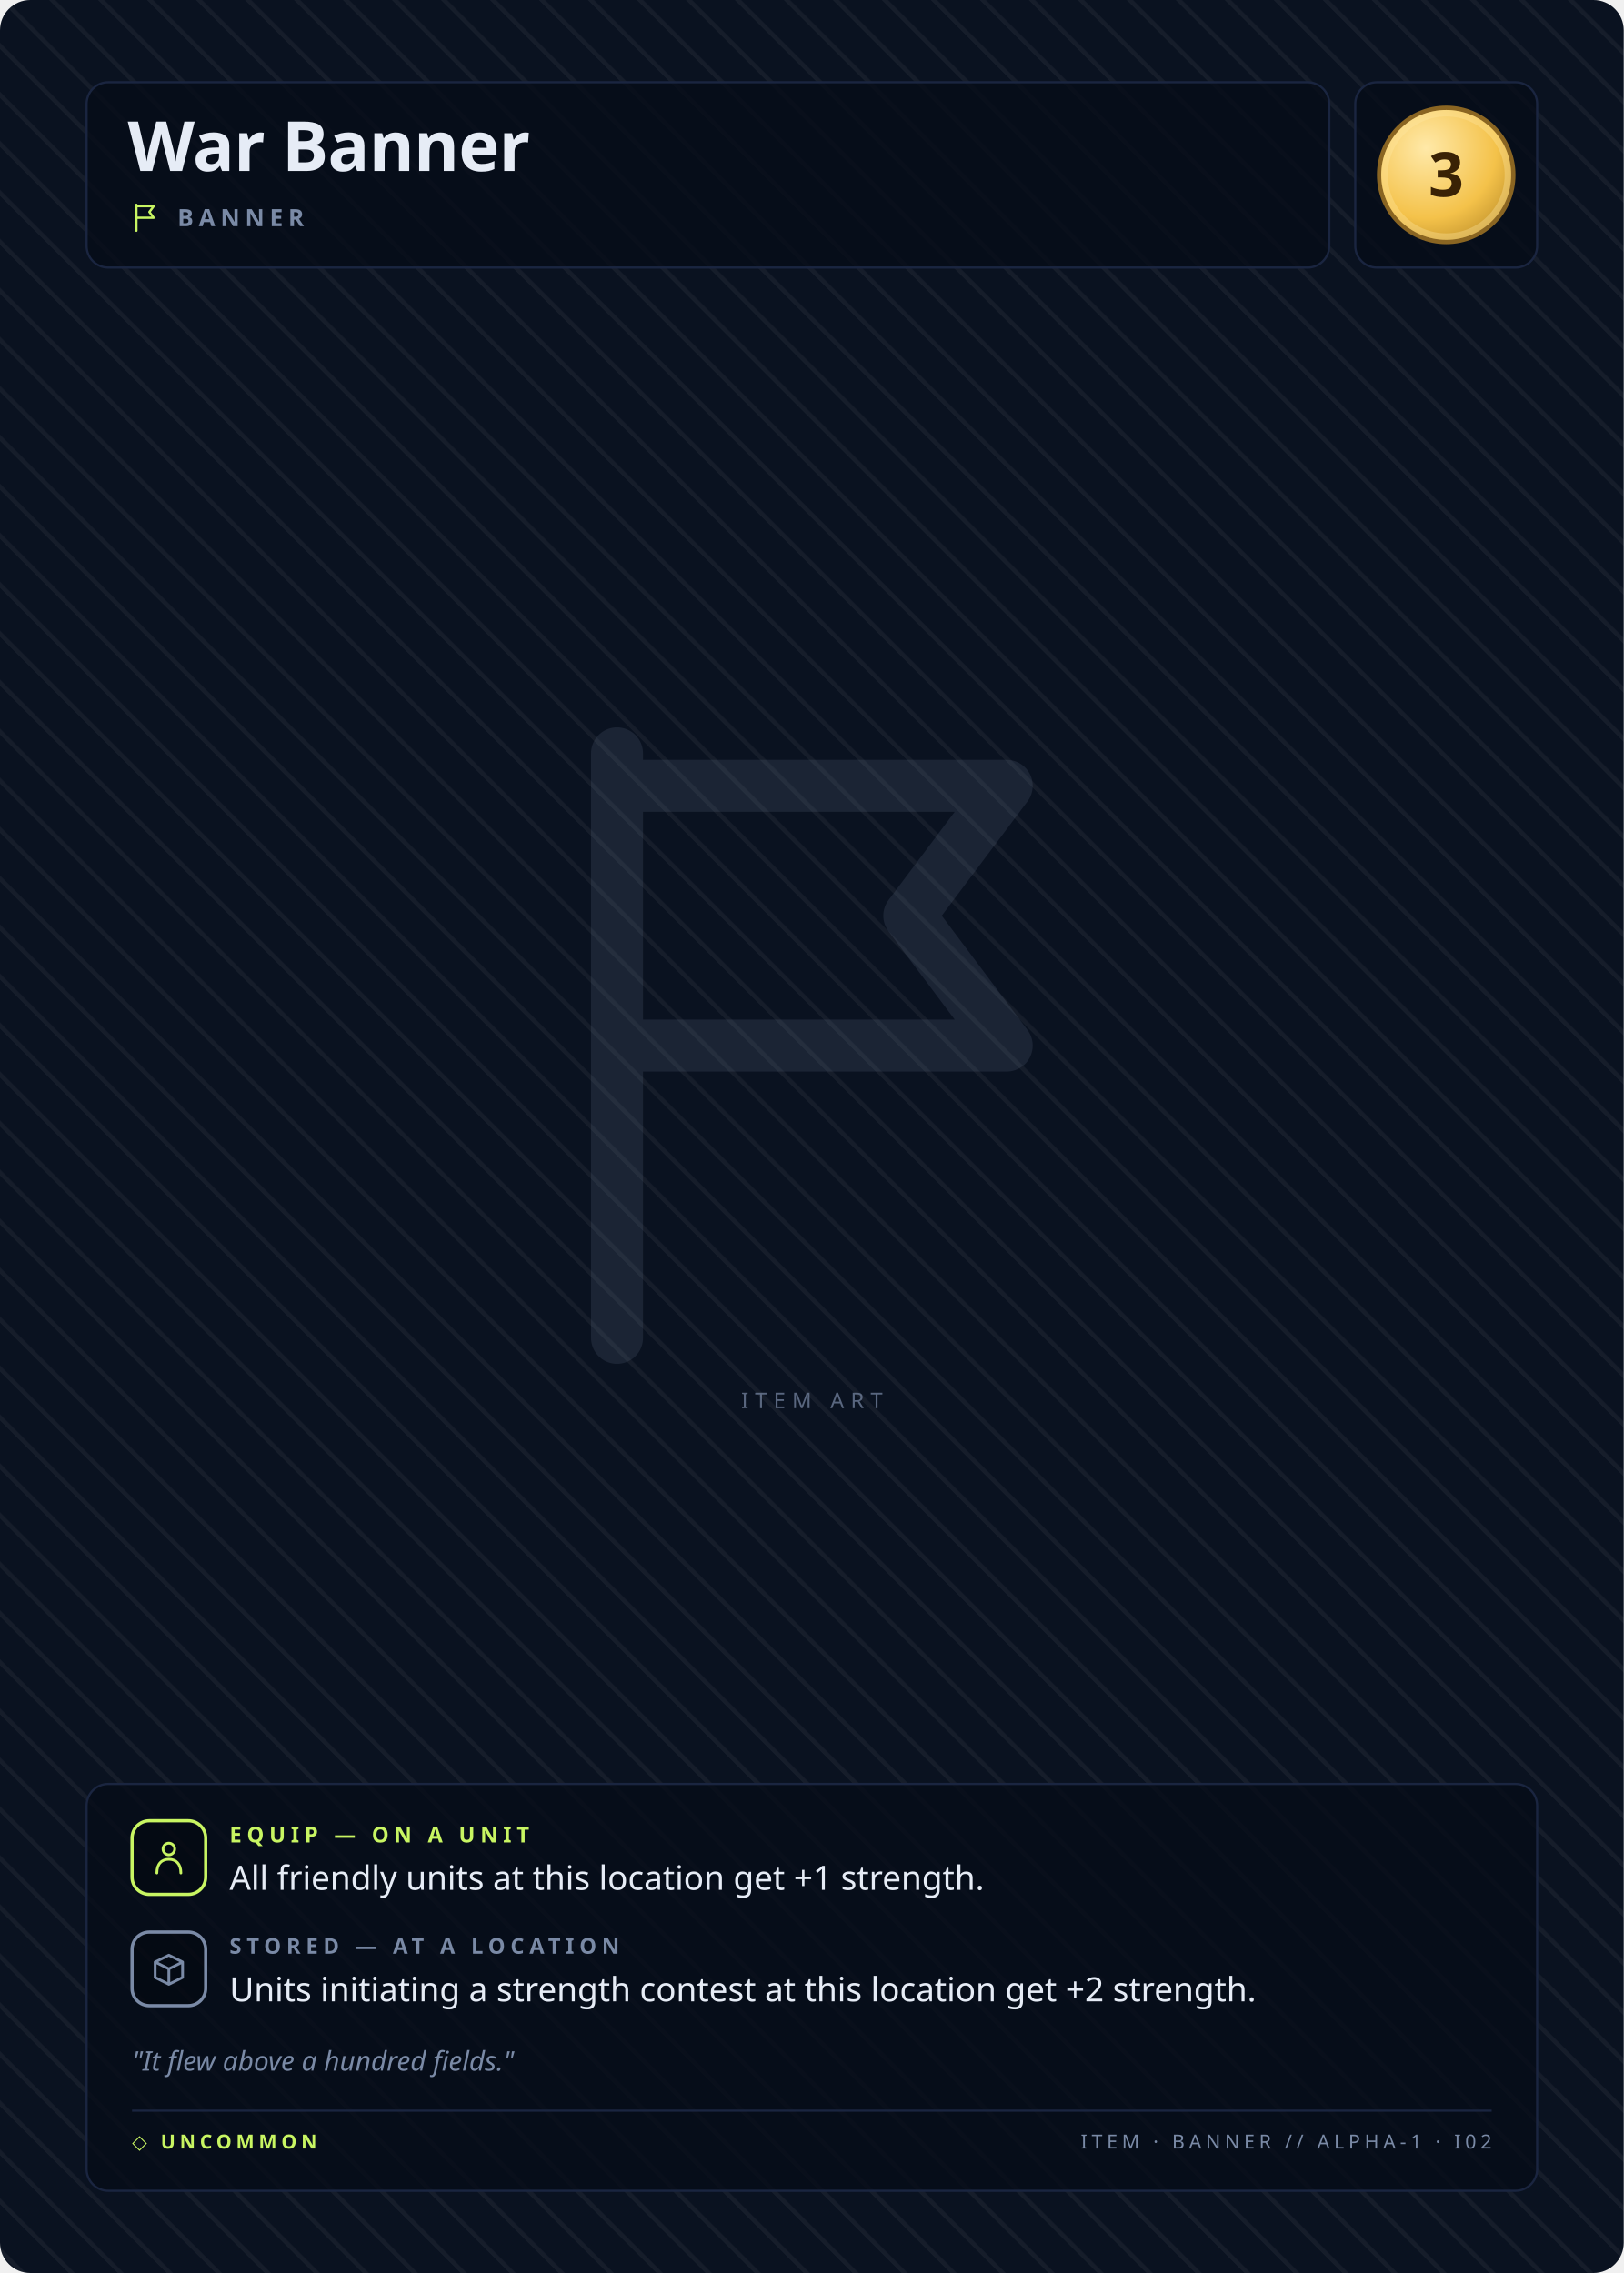
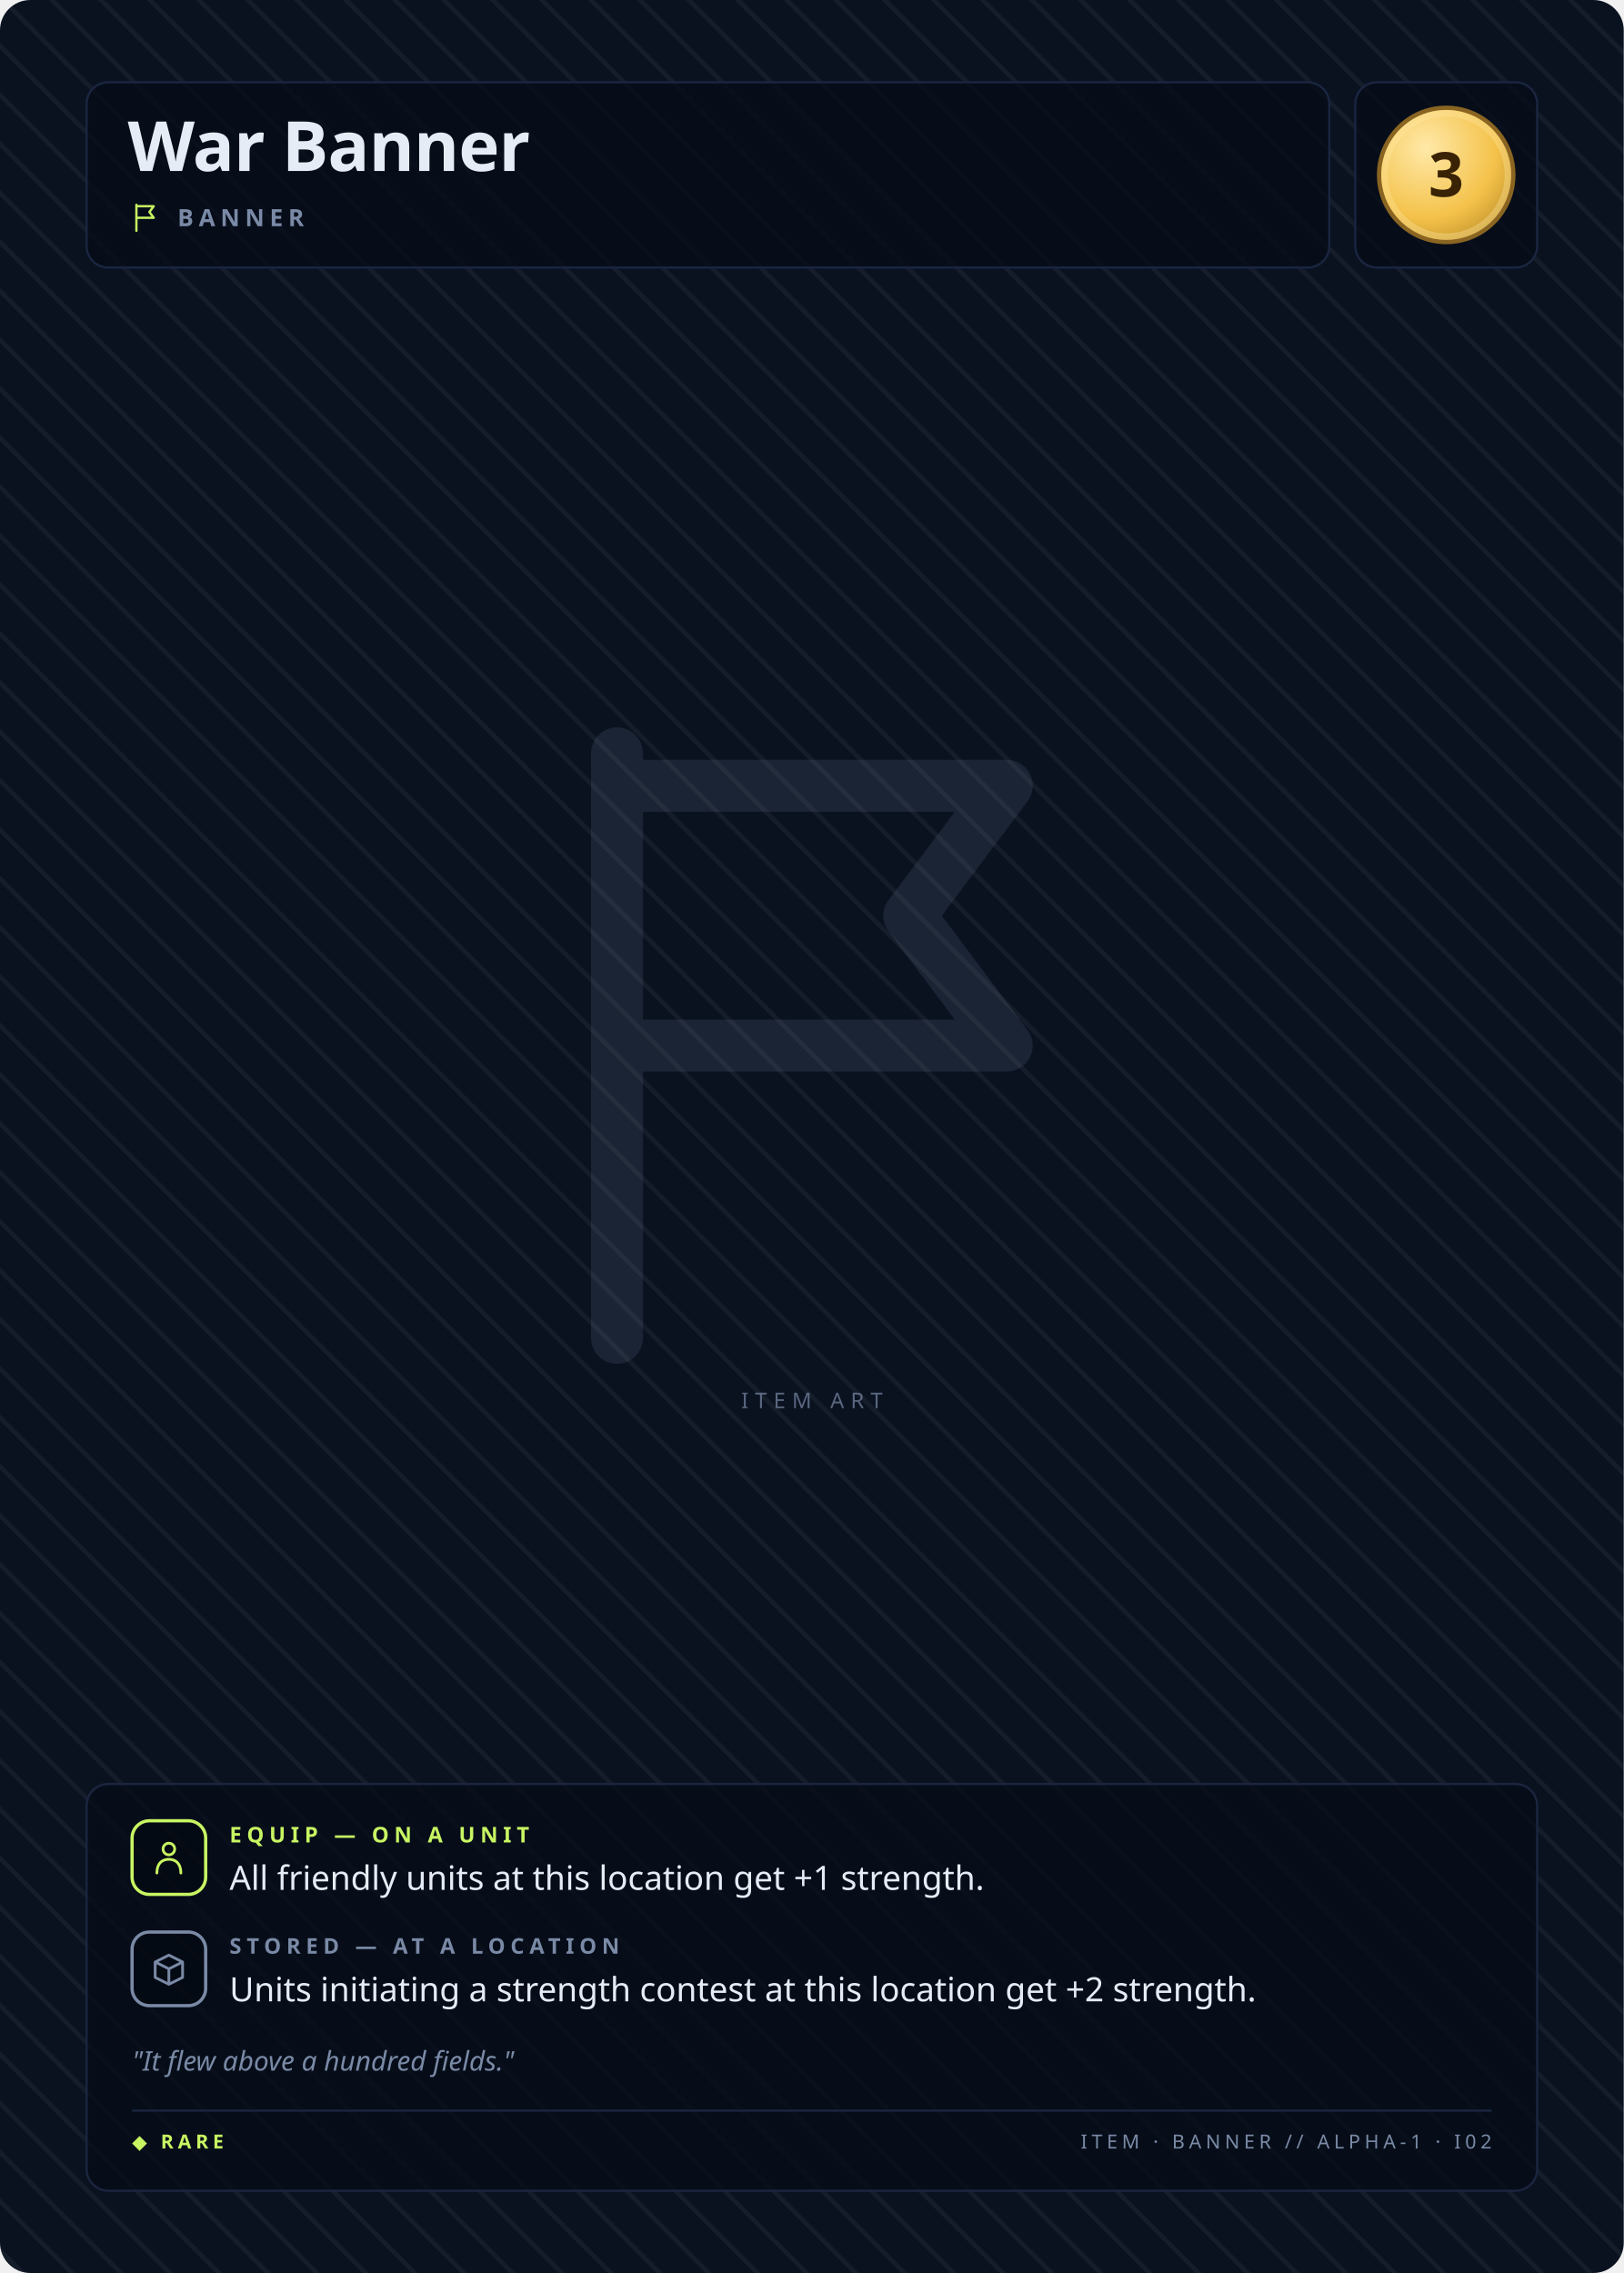
<svg xmlns="http://www.w3.org/2000/svg" width="750" height="1050" viewBox="0 0 750 1050">
  <defs>
    <clipPath id="it-clip">
      <rect x="0" y="0" width="750" height="1050" rx="14" />
    </clipPath>
    <pattern id="it-hatch" width="16" height="16" patternUnits="userSpaceOnUse" patternTransform="rotate(-45)">
      <rect width="2" height="16" fill="#ffffff" opacity="0.05" />
    </pattern>
    <radialGradient id="it-coin" cx="35%" cy="30%" r="95%">
      <stop offset="0" stop-color="#ffe9a8" />
      <stop offset="0.55" stop-color="#f4c24a" />
      <stop offset="1" stop-color="#a3761a" />
    </radialGradient>
  </defs>
  <g clip-path="url(#it-clip)">
    <rect x="0" y="0" width="750" height="1050" rx="14" fill="#0a1220" />
    <rect x="0" y="0" width="750" height="1050" fill="url(#it-hatch)" />
    <g transform="translate(195, 303) scale(15)" stroke="#7a8aa6" opacity="0.15" fill="none" stroke-width="1.6" stroke-linecap="round" stroke-linejoin="round">
      <path d="M6 3 V21 M6 4 H18 L15 8 L18 12 H6" />
    </g>
    <text x="375" y="650.5" text-anchor="middle" font-family="JetBrains Mono" font-size="10" letter-spacing="3" fill="#7a8aa6" opacity="0.7">ITEM ART</text>
    <rect x="40" y="38" width="574" height="85.6" rx="10" fill="#060c18" fill-opacity="0.78" stroke="#1a2540" stroke-width="1" />
    <text x="59" y="79" font-family="Space Grotesk" font-size="32" font-weight="700" letter-spacing="-0.32" fill="#e6ecf6">War Banner</text>
    <g transform="translate(59, 92.6) scale(0.6667)" stroke="#c8f562" fill="none" stroke-width="1.6" stroke-linecap="round" stroke-linejoin="round">
      <path d="M6 3 V21 M6 4 H18 L15 8 L18 12 H6" />
    </g>
    <text x="82" y="104.5" font-family="JetBrains Mono" font-size="11" font-weight="600" letter-spacing="2.42" fill="#7a8aa6">BANNER</text>
    <rect x="626" y="38" width="84" height="85.6" rx="10" fill="#060c18" fill-opacity="0.78" stroke="#1a2540" stroke-width="1" />
    <circle cx="668" cy="80.8" r="31" fill="url(#it-coin)" stroke="#8a6522" stroke-width="2" />
    <circle cx="668" cy="80.8" r="28.5" fill="none" stroke="#ffe9a8" stroke-opacity="0.33" stroke-width="3" />
    <text x="668" y="90.8" text-anchor="middle" font-family="Space Grotesk" font-size="28.5" font-weight="800" fill="#3a2205">3</text>
    <rect x="40" y="824.1" width="670" height="187.9" rx="10" fill="#060c18" fill-opacity="0.78" stroke="#1a2540" stroke-width="1" />
    <rect x="61" y="841.1" width="34" height="34" rx="8" fill="#000000" fill-opacity="0.25" stroke="#c8f562" stroke-width="1.5" />
    <g transform="translate(68.5, 848.6) scale(0.7917)" stroke="#c8f562" fill="none" stroke-width="1.6" stroke-linecap="round">
      <circle cx="12" cy="7" r="3.4" />
      <path d="M5 21 C5 15.5 8 13 12 13 C16 13 19 15.5 19 21" />
    </g>
    <text x="106" y="851.1" font-family="JetBrains Mono" font-size="10" font-weight="700" letter-spacing="2.4" fill="#c8f562">EQUIP — ON A UNIT</text>
    <text x="106" y="873" font-family="Space Grotesk" font-size="15.5" fill="#e6ecf6">All friendly units at this location get +1 strength.</text>
    <rect x="61" y="892.5" width="34" height="34" rx="8" fill="#000000" fill-opacity="0.25" stroke="#7a8aa6" stroke-width="1.5" />
    <g transform="translate(68.5, 900) scale(0.7917)" stroke="#7a8aa6" fill="none" stroke-width="1.6" stroke-linejoin="round">
      <path d="M4 8 L12 4 L20 8 V17 L12 21 L4 17 Z M4 8 L12 12 L20 8 M12 12 V21" />
    </g>
    <text x="106" y="902.5" font-family="JetBrains Mono" font-size="10" font-weight="700" letter-spacing="2.4" fill="#7a8aa6">STORED — AT A LOCATION</text>
    <text x="106" y="924.5" font-family="Space Grotesk" font-size="15.5" fill="#e6ecf6">Units initiating a strength contest at this location get +2 strength.</text>
    <text x="61" y="956.5" font-family="Space Grotesk" font-size="12.5" font-style="italic" fill="#7a8aa6">"It flew above a hundred fields."</text>
    <line x1="61" y1="975" x2="689" y2="975" stroke="#1a2540" stroke-width="1" />
-     <text x="61" y="992.5" font-family="JetBrains Mono" font-size="9" font-weight="700" letter-spacing="1.98" fill="#c8f562">◇ UNCOMMON</text>
+     <text x="61" y="992.5" font-family="JetBrains Mono" font-size="9" font-weight="700" letter-spacing="1.98" fill="#c8f562">◆ RARE</text>
    <text x="689" y="992.5" text-anchor="end" font-family="JetBrains Mono" font-size="9" letter-spacing="1.98" fill="#7a8aa6">ITEM · BANNER // ALPHA-1 · I02</text>
  </g>
</svg>
